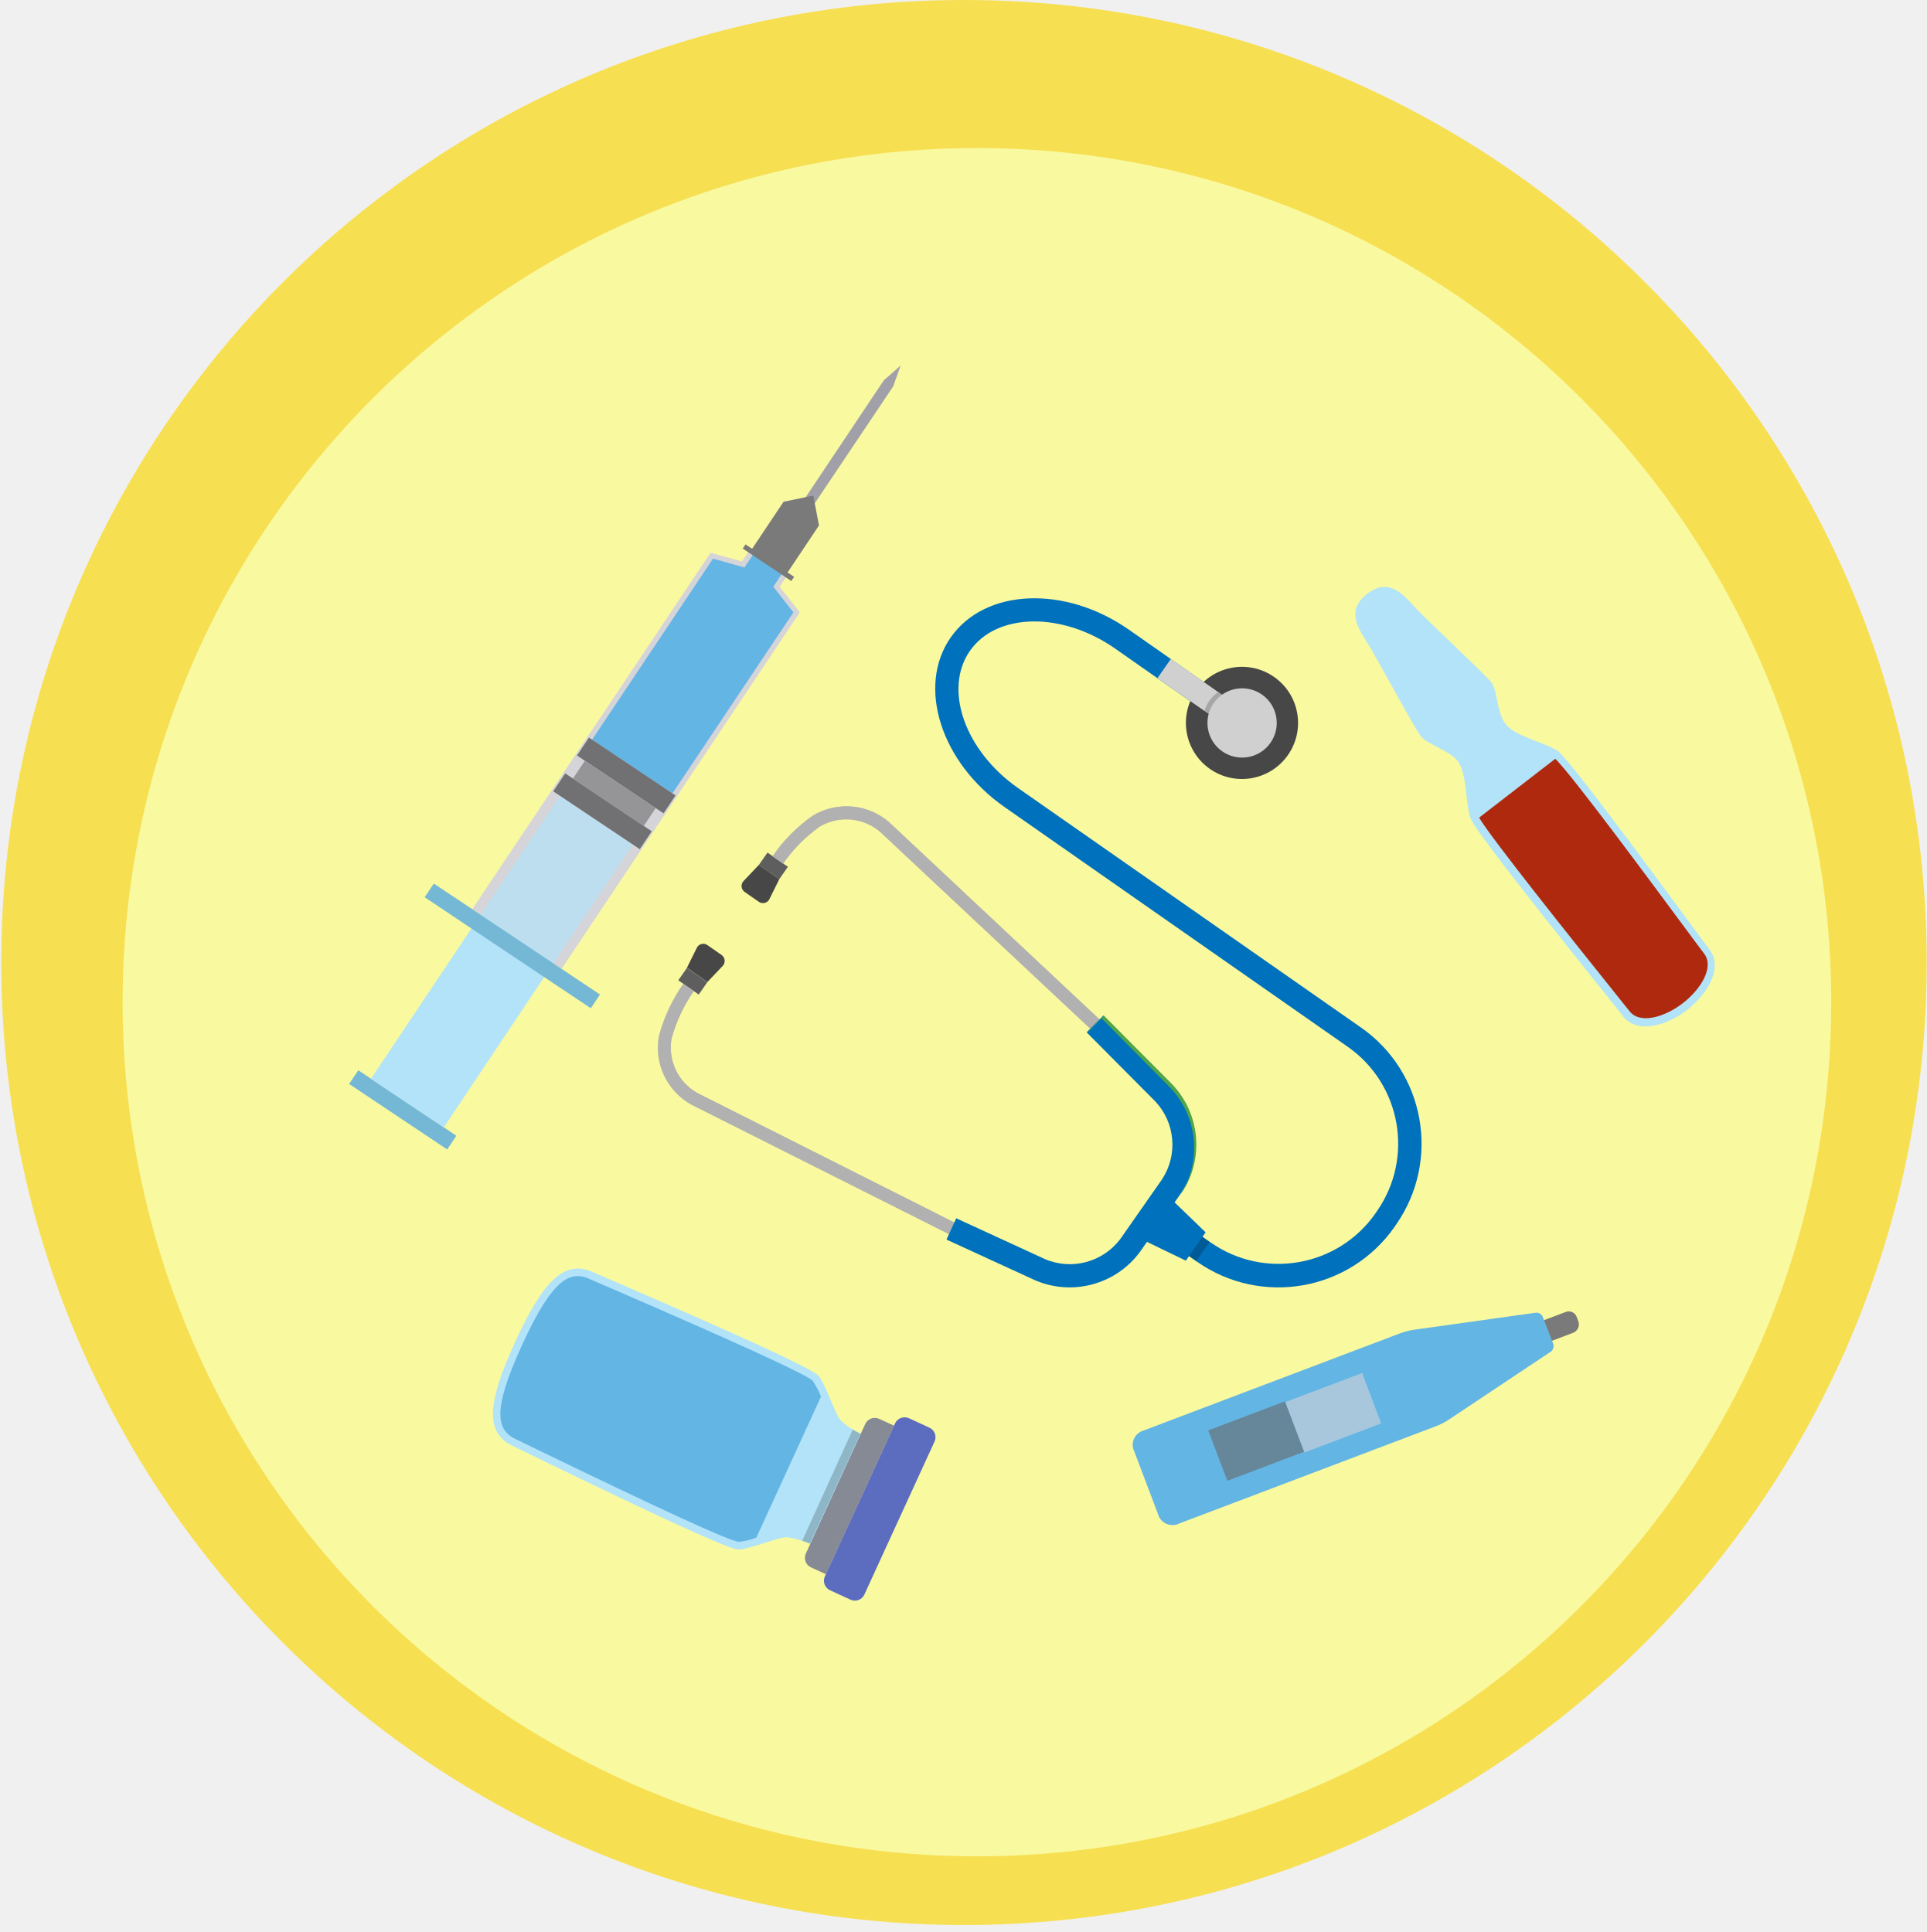
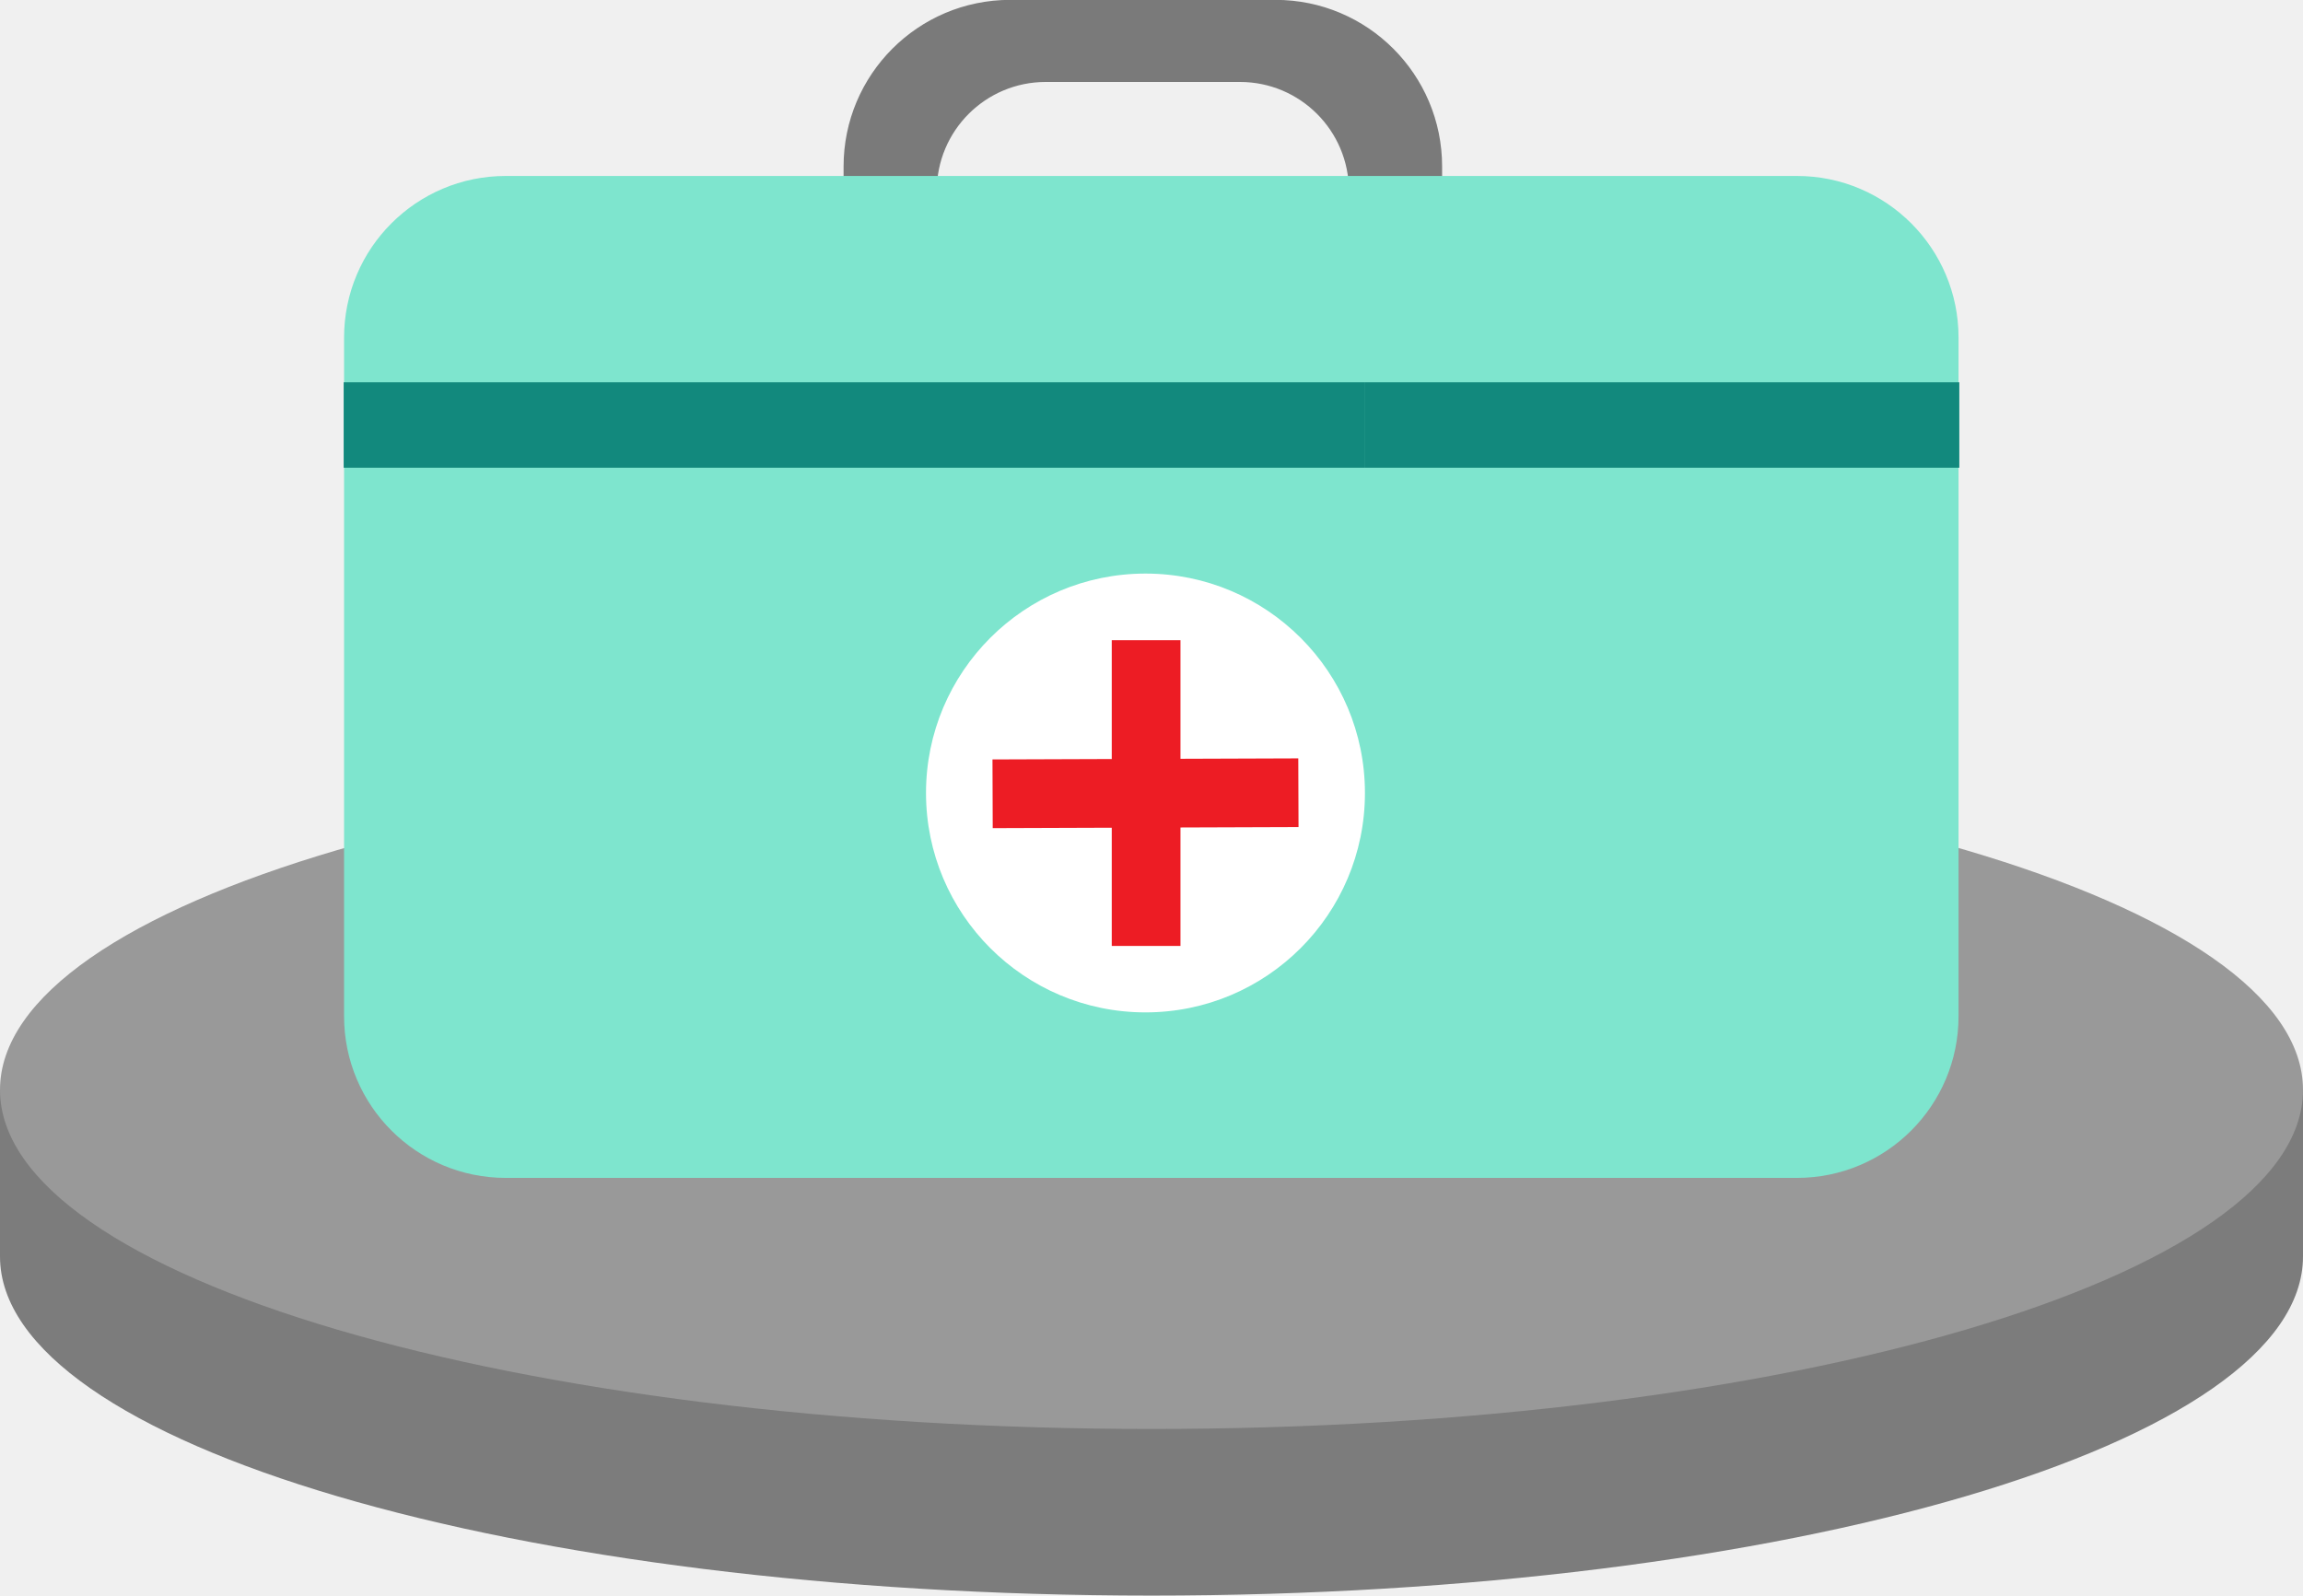
- <svg xmlns="http://www.w3.org/2000/svg" id="Laag_1" data-name="Laag 1" viewBox="0 0 229.09 229.77">
+ <svg xmlns="http://www.w3.org/2000/svg" id="Laag_1" data-name="Laag 1" viewBox="0 0 359.3 248.99">
  <defs>
-     <style>.cls-1{fill:#f7df52;}.cls-2{fill:#f9f9a0;}.cls-3{fill:#7a7a7a;}.cls-4{fill:#63b5e4;}.cls-5{fill:#686868;}.cls-5,.cls-6{opacity:0.6;}.cls-15,.cls-18,.cls-6{fill:#d5d4d9;}.cls-7{fill:#474747;}.cls-8{fill:#5e5e5e;}.cls-9{fill:#b1b1b1;}.cls-10{fill:#0071bc;}.cls-11{fill:#d0d0d0;}.cls-12{opacity:0.2;}.cls-13{fill:#4fa648;}.cls-14{fill:#74b8d5;}.cls-16{fill:#b2e3f8;}.cls-17{fill:#a1a0a8;}.cls-18{opacity:0.3;}.cls-19{fill:#af290e;}.cls-20{fill:#868a95;}.cls-21{fill:#5c6cbf;}</style>
+     <style>.cls-1{fill:#7c7c7c;}.cls-2{fill:#999;}.cls-3{fill:#7a7a7a;}.cls-4{fill:#7ee5ce;}.cls-5{fill:#12897d;}.cls-6{fill:#fff;}.cls-7{fill:#ed1c24;}</style>
  </defs>
-   <circle class="cls-1" cx="114.62" cy="114.47" r="114.47" />
-   <circle class="cls-2" cx="116.16" cy="119.19" r="101.58" />
-   <path class="cls-3" d="M184.46,155.66h2.63a0,0,0,0,1,0,0v2.81a1,1,0,0,1-1,1h-.56a1.07,1.07,0,0,1-1.07-1.07v-2.75A0,0,0,0,1,184.46,155.66Z" transform="translate(104.23 387.11) rotate(-110.74)" />
-   <path class="cls-4" d="M136,170.12l30.48-11.55a8.16,8.16,0,0,1,1.75-.44l14.29-2a.82.82,0,0,1,.91.47l1.25,3.21a.83.83,0,0,1-.37,1l-12,8a8,8,0,0,1-1.65.84l-30.43,11.53a1.8,1.8,0,0,1-2.4-.75l-3.09-8.15A1.78,1.78,0,0,1,136,170.12Z" />
-   <rect class="cls-5" x="146.15" y="166.5" width="6.41" height="9.76" transform="translate(41.98 371.75) rotate(-110.74)" />
-   <rect class="cls-6" x="155.3" y="163.14" width="6.41" height="9.76" transform="translate(57.53 375.75) rotate(-110.74)" />
-   <path class="cls-7" d="M85.91,114.9a.87.87,0,0,0-.13-1.34l-1.64-1.14a.85.85,0,0,0-1.3.33l-1.16,2.34,2.43,1.7Z" />
-   <rect class="cls-8" x="81.48" y="115.2" width="1.8" height="2.96" transform="translate(-60.45 117.4) rotate(-55.06)" />
-   <path class="cls-9" d="M113.06,146.9l.69-1.37L82.93,130a6.18,6.18,0,0,1-3.08-6.48,17.49,17.49,0,0,1,2.66-5.65L81.24,117a19.5,19.5,0,0,0-2.89,6.18,7.73,7.73,0,0,0,3.89,8.22Z" />
-   <path class="cls-7" d="M91.5,106.9a.85.85,0,0,1-1.3.33l-1.64-1.14a.86.86,0,0,1-.13-1.33l1.8-1.9,2.43,1.7Z" />
-   <rect class="cls-8" x="91.06" y="101.49" width="1.8" height="2.96" transform="translate(-45.12 119.39) rotate(-55.06)" />
-   <path class="cls-9" d="M130.89,121.37l-25.17-23.6A7.74,7.74,0,0,0,96.66,97a19.31,19.31,0,0,0-4.81,4.84l1.27.89a17.72,17.72,0,0,1,4.39-4.44,6.21,6.21,0,0,1,7.15.66l25.18,23.6Z" />
-   <path class="cls-10" d="M136.81,146.19l5.56,3.89a16.85,16.85,0,0,0,23.44-4.16l.19-.28a16.84,16.84,0,0,0-4.16-23.43L121.06,93.73c-6.35-4.44-8.91-11.77-5.73-16.33s11-4.67,17.3-.24l11,7.7,1.59-2.28-11-7.7c-7.61-5.31-17.1-4.9-21.17.92s-1.19,14.89,6.42,20.2l40.78,28.49a14.06,14.06,0,0,1,3.47,19.56l-.19.28A14.07,14.07,0,0,1,144,147.8l-5.56-3.88Z" />
-   <path class="cls-7" d="M143.85,91.44a6.67,6.67,0,1,0-1.64-9.29A6.68,6.68,0,0,0,143.85,91.44Z" />
-   <rect class="cls-11" x="140.5" y="77.69" width="2.78" height="8.49" transform="translate(-6.53 151.33) rotate(-55.06)" />
-   <rect class="cls-12" x="138.98" y="143.76" width="2.78" height="6.45" transform="translate(-60.51 177.89) rotate(-55.06)" />
-   <polygon class="cls-10" points="141 149.93 143.35 146.56 138.65 142.02 135.11 147.08 141 149.93" />
-   <path class="cls-9" d="M113.52,145.86,82.7,130.34a6.19,6.19,0,0,1-3.08-6.49,17.63,17.63,0,0,1,2.65-5.65l.24-.33a17.49,17.49,0,0,0-2.66,5.65A6.18,6.18,0,0,0,82.93,130l30.82,15.53Z" />
-   <path class="cls-9" d="M105.48,98.11a7.74,7.74,0,0,0-9.06-.82,18.85,18.85,0,0,0-4.57,4.51h0A19.31,19.31,0,0,1,96.66,97a7.74,7.74,0,0,1,9.06.82l25.17,23.6-.27.3Z" />
-   <path class="cls-12" d="M143.21,84.55l1.36,1,1.59-2.28-1.36-.94a4.66,4.66,0,0,0-1,1A4.78,4.78,0,0,0,143.21,84.55Z" />
-   <path class="cls-10" d="M135.55,148.88l4.94-7.07A10.4,10.4,0,0,0,139.38,129l-8.18-8.23-2,2,8.18,8.23a7.51,7.51,0,0,1,.8,9.24l-4.94,7.07a7.52,7.52,0,0,1-9,2.43l-10.54-4.85-1.16,2.53,10.54,4.84A10.39,10.39,0,0,0,135.55,148.88Z" />
-   <path class="cls-11" d="M145.32,89.35a4.12,4.12,0,1,0-1-5.74A4.12,4.12,0,0,0,145.32,89.35Z" />
-   <path class="cls-13" d="M139.15,129.36,131,121.13l-1.68,1.67-.06,0,2-2,8.18,8.23a10.4,10.4,0,0,1,1.11,12.79l-.24.34A10.4,10.4,0,0,0,139.15,129.36Z" />
-   <rect class="cls-14" x="46.91" y="124.99" width="1.96" height="14.02" transform="translate(-88.48 98.5) rotate(-56.26)" />
-   <polygon class="cls-15" points="92.7 69.78 93.61 68.43 89.12 65.43 88.22 66.78 84.49 65.74 56.16 108.13 66.77 115.22 95.1 72.83 92.7 69.78" />
-   <polygon class="cls-4" points="70.4 87.97 84.78 66.44 88.52 67.49 89.65 65.79 93.08 68.08 91.95 69.78 94.34 72.83 79.96 94.35 70.4 87.97" />
-   <rect class="cls-16" x="39.44" y="109.16" width="40.47" height="10.41" transform="translate(-68.57 100.45) rotate(-56.25)" />
-   <rect class="cls-14" x="59.94" y="100.61" width="1.96" height="23.76" transform="translate(-66.46 100.65) rotate(-56.25)" />
-   <path class="cls-17" d="M95.36,59.79l9.73-14.56,2-1.76-.88,2.47L96.44,60.51C95.67,61.49,94.74,60.87,95.36,59.79Z" />
-   <polygon class="cls-3" points="93.17 59.67 96.7 58.94 97.38 62.49 93.47 68.34 89.26 65.52 93.17 59.67" />
-   <rect class="cls-7" x="73.19" y="86.03" width="2.56" height="12.38" transform="translate(-43.59 102.87) rotate(-56.23)" />
-   <rect class="cls-7" x="70.35" y="90.29" width="2.56" height="12.38" transform="translate(-48.38 102.4) rotate(-56.23)" />
-   <rect class="cls-3" x="71.77" y="89.28" width="2.55" height="10.13" transform="translate(-45.99 102.64) rotate(-56.23)" />
-   <rect class="cls-3" x="91.07" y="63.46" width="0.6" height="6.95" transform="translate(-15.06 105.67) rotate(-56.23)" />
-   <rect class="cls-18" x="55.98" y="95.04" width="24.68" height="12.76" transform="translate(-53.96 101.88) rotate(-56.25)" />
-   <path class="cls-16" d="M185.16,89.27c-1.57-1-5-1.7-6.12-3.13s-.95-4-1.73-5-7.77-7.48-9.15-9-3.07-3.47-5.6-1.52-1.09,4.06,0,5.79,5.61,10.16,6.39,11.16,3.38,1.62,4.42,3,.89,4.93,1.46,6.71,16.61,21.57,18.16,23.59,5,1.28,7.61-.76,4.24-5.14,2.68-7.16S186.73,90.26,185.16,89.27Z" />
-   <path class="cls-19" d="M200.13,110.06c1.25,1.69,2.16,2.92,2.49,3.34,1.24,1.62-.38,4.25-2.53,5.91s-5.11,2.55-6.35.93L191.15,117c-3.87-4.83-13.82-17.28-15.28-19.76l9.06-7C187,92.28,196.45,105.09,200.13,110.06Z" />
-   <path class="cls-16" d="M61.05,172c-3.42-1.56-3.13-5.12.21-12.41s5.86-9.84,9.28-8.28c1.35.62,25.15,10.73,26.73,12.26.79.76,2,4.59,2.68,5.34a6.76,6.76,0,0,0,1.49,1.11l.9.49c1,.5,1.8.87,1.8.87l-6,13s-.84-.4-1.83-.79c-.32-.13-.64-.25-1-.36a7.3,7.3,0,0,0-1.81-.41c-1,0-4.71,1.56-5.79,1.45C85.6,184.07,62.41,172.64,61.05,172Z" />
-   <path class="cls-4" d="M63.83,172.37l-2.41-1.17c-2.35-1.07-3-3.26.65-11.23s5.74-8.92,8.09-7.84c.24.11,1.12.5,2.46,1.07,15.1,6.53,23.19,10.24,24,11a10,10,0,0,1,1,1.89l-7.69,16.78a8.69,8.69,0,0,1-2.07.5C86.71,183.26,78.63,179.55,63.83,172.37Z" />
-   <path class="cls-20" d="M95.81,184.78l7.08-15.45a1.26,1.26,0,0,1,1.67-.58l1.74.8-8.1,17.67-1.74-.8A1.24,1.24,0,0,1,95.81,184.78Z" />
-   <path class="cls-21" d="M98.07,187.5l8.36-18.23a1.25,1.25,0,0,1,1.67-.59l2.39,1.1a1.25,1.25,0,0,1,.64,1.64l-8.36,18.23a1.24,1.24,0,0,1-1.66.59l-2.39-1.1A1.25,1.25,0,0,1,98.07,187.5Z" />
-   <path class="cls-12" d="M95.39,183.23l6-13.2.9.49-6,13.07C96,183.46,95.72,183.34,95.39,183.23Z" />
+   <rect class="cls-1" y="170.08" width="12.55" height="26" />
+   <rect class="cls-1" x="346.75" y="170.08" width="12.55" height="26" />
+   <ellipse class="cls-1" cx="179.65" cy="196.08" rx="179.65" ry="52.92" />
+   <ellipse class="cls-2" cx="179.65" cy="170.08" rx="179.65" ry="52.92" />
+   <g id="Laag_2" data-name="Laag 2">
+     <g id="Laag_2-2" data-name="Laag 2-2">
+       <path class="cls-3" d="M251.78,158.63v-9a17.61,17.61,0,0,0-17.59-17.52H203.91a17.61,17.61,0,0,0-17.62,17.52v8.94h-13.4V145.86a25.41,25.41,0,0,1,25.41-25.41h41.46a25.41,25.41,0,0,1,25.41,25.41v12.77Z" transform="translate(-40.75 -119.88)" />
+       <path class="cls-3" d="M198.31,121h41.46a24.85,24.85,0,0,1,24.85,24.84v12.2H252.35v-8.39a18.15,18.15,0,0,0-18.16-18.13H203.91a18.16,18.16,0,0,0-18.18,18.13h0V158H173.47V145.86A24.85,24.85,0,0,1,198.31,121Zm0-1.14a26,26,0,0,0-25.95,26V159.2H186.9v-9.53a17,17,0,0,1,17-17H234.2a17,17,0,0,1,17,17v9.53h14.54V145.86a26,26,0,0,0-26-26Z" transform="translate(-40.75 -119.88)" />
+       <path class="cls-4" d="M321.09,147.34H119.65a25.23,25.23,0,0,0-25.22,25.23V278.48a25.23,25.23,0,0,0,25.22,25.22H321.09a25.22,25.22,0,0,0,25.22-25.22V172.57a25.22,25.22,0,0,0-25.21-25.23Z" transform="translate(-40.75 -119.88)" />
+       <rect class="cls-5" x="212.98" y="59.66" width="92.7" height="13.33" />
+       <rect class="cls-5" x="53.62" y="59.66" width="159.36" height="13.33" />
+       <circle class="cls-6" cx="178.71" cy="123.75" r="34.24" />
+       <rect class="cls-7" x="173.45" y="99.91" width="10.72" height="47.71" />
+       <rect class="cls-7" x="195.61" y="238.32" width="47.71" height="10.72" transform="translate(-41.6 -119.12) rotate(-0.2)" />
+     </g>
+   </g>
</svg>
